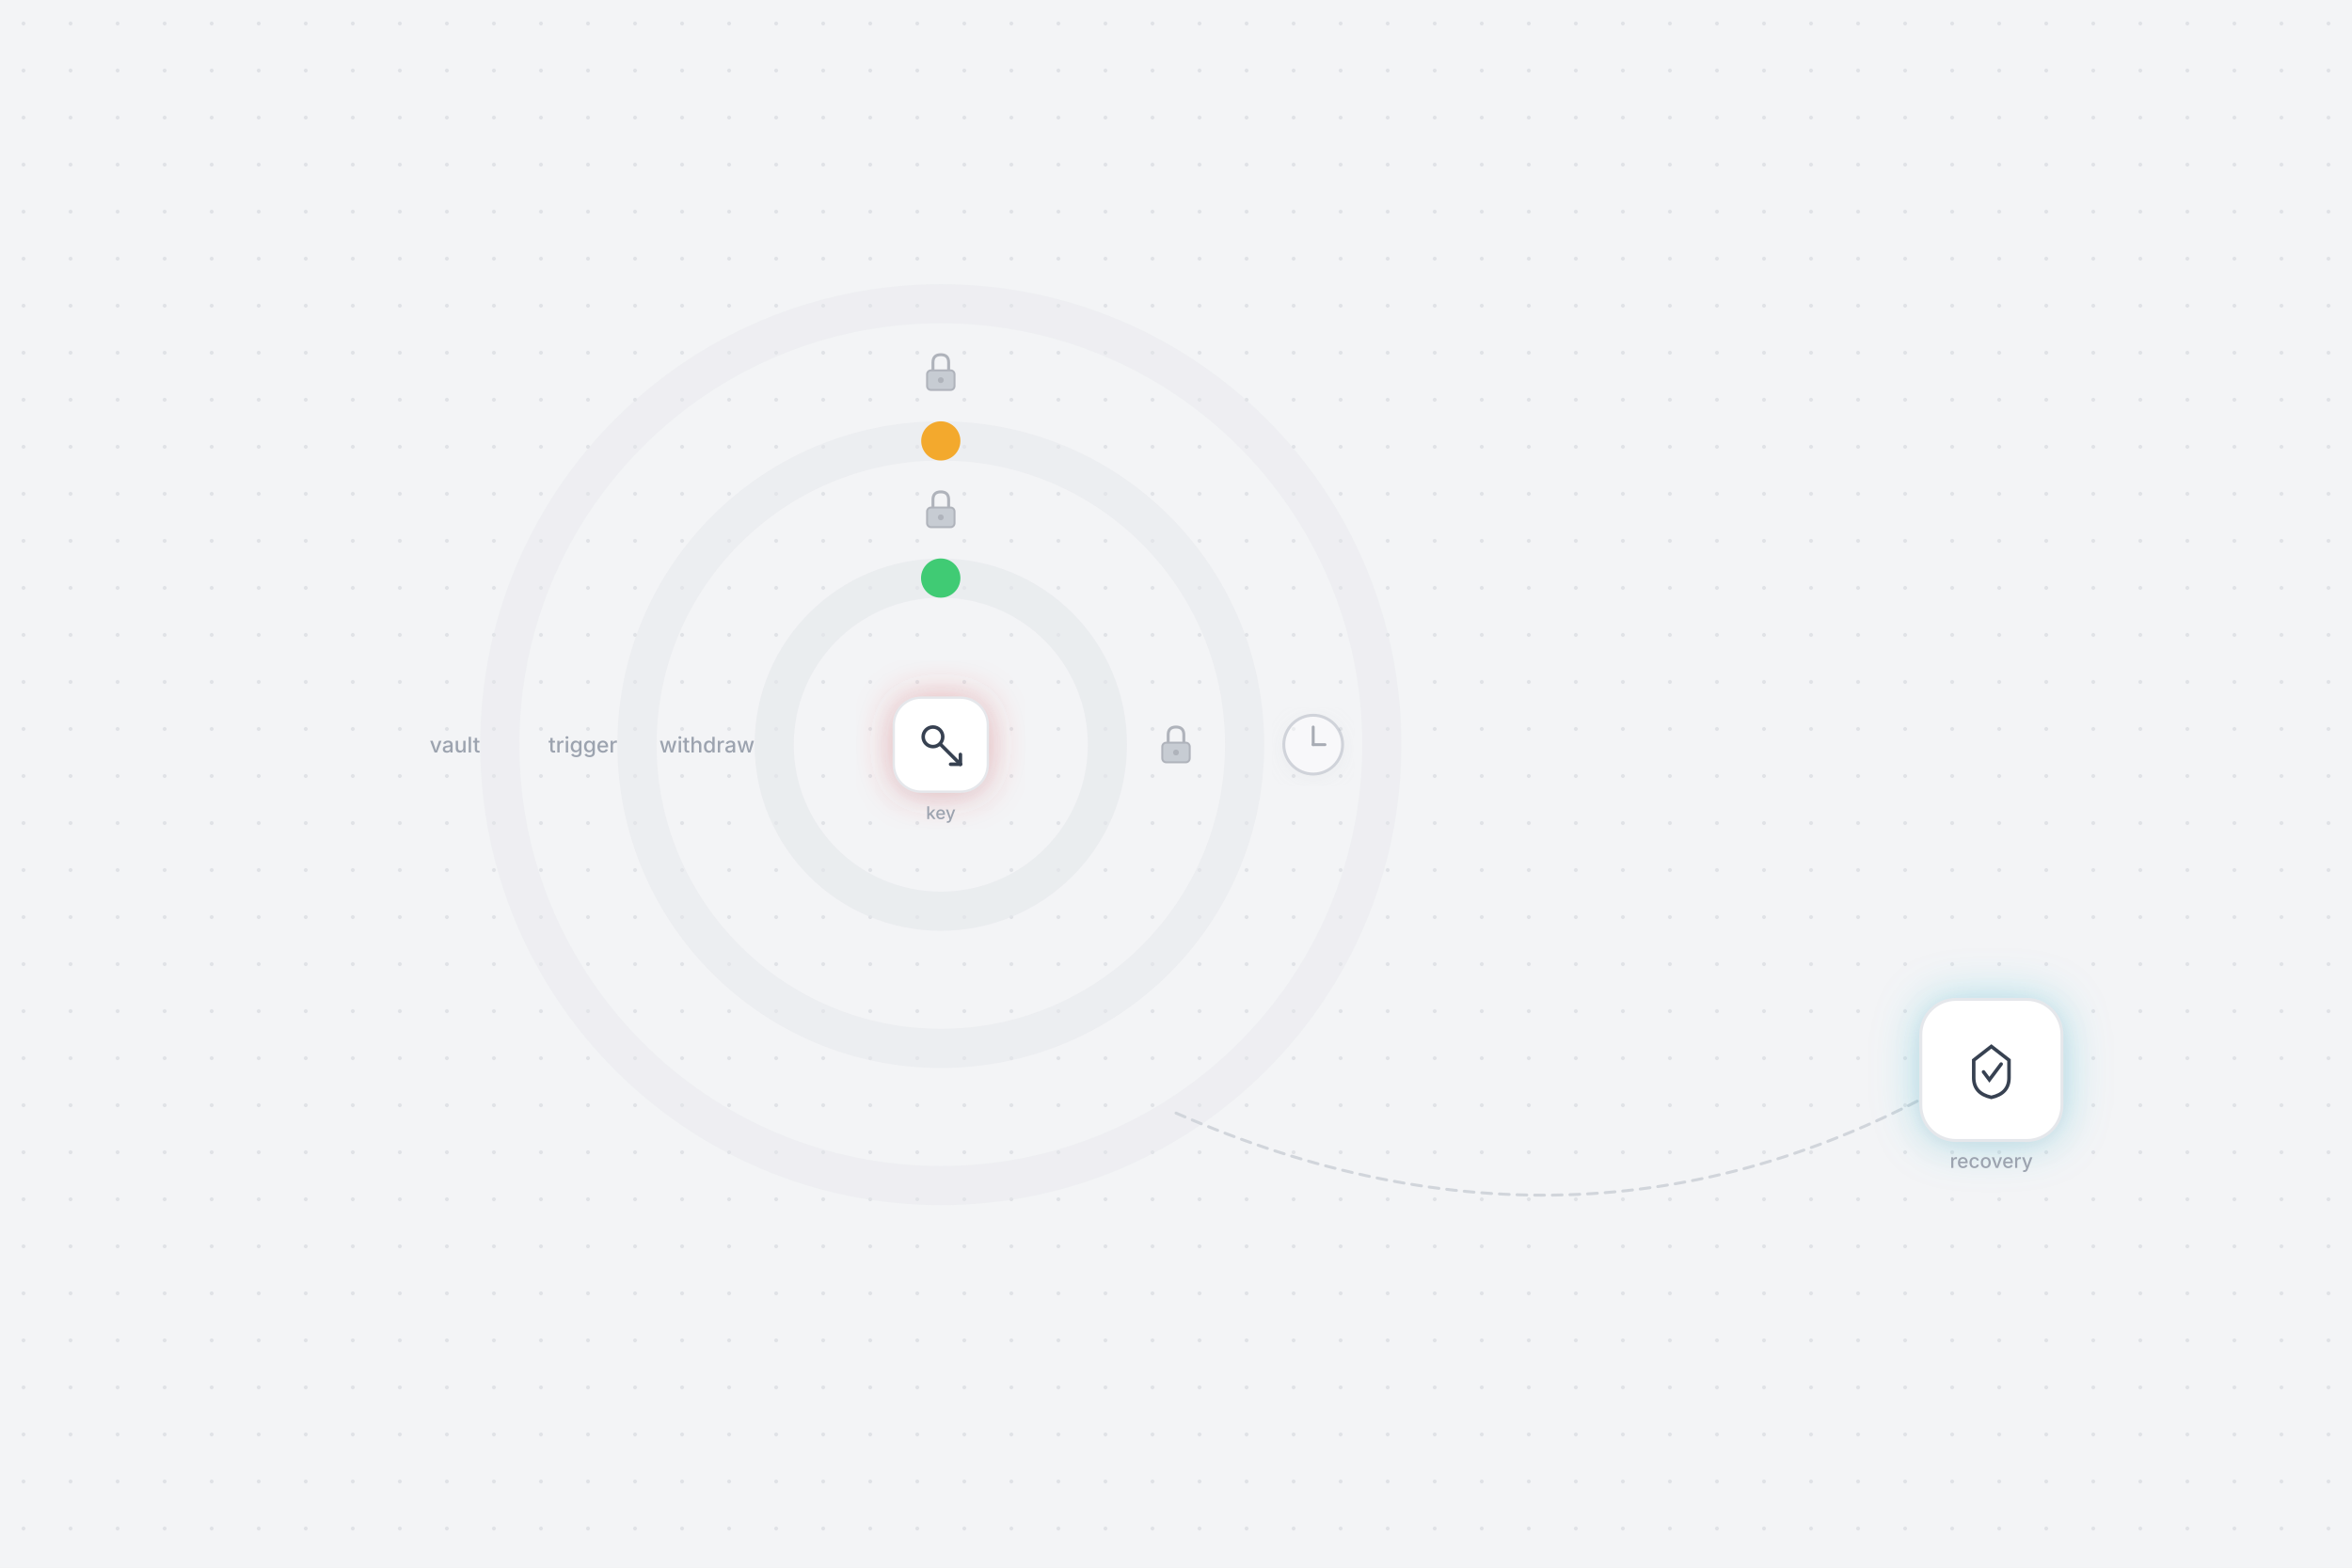
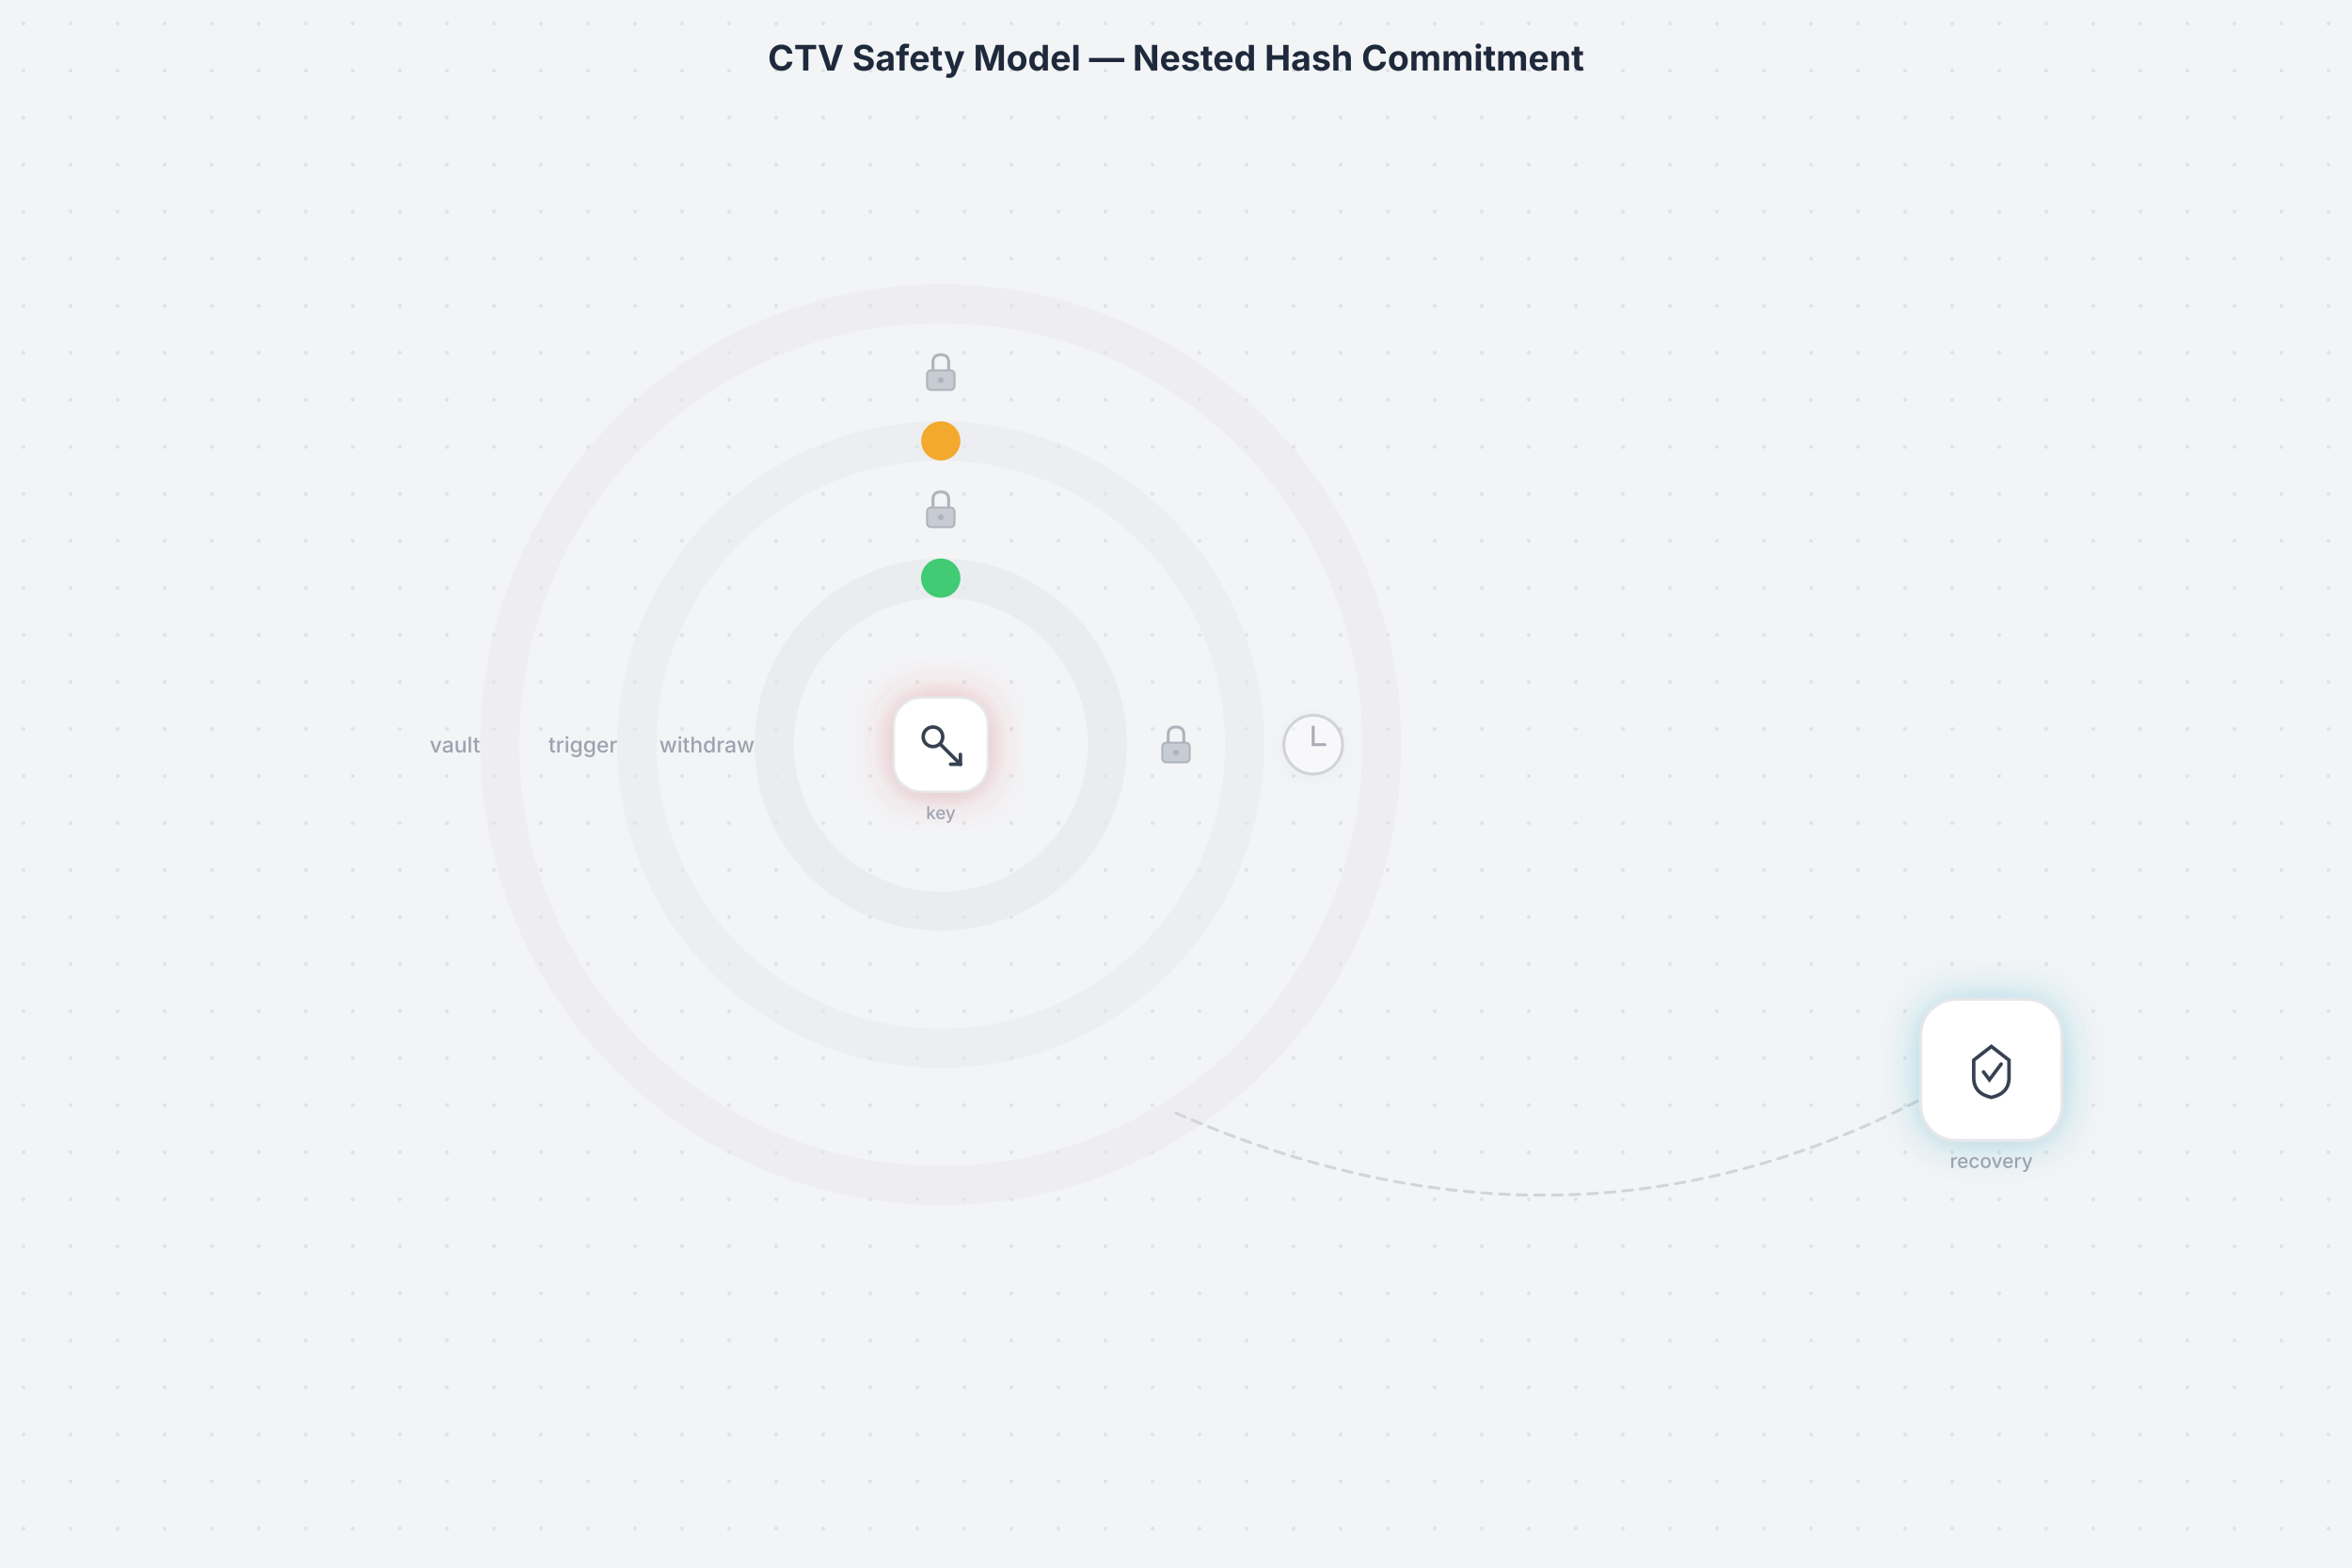
<svg xmlns="http://www.w3.org/2000/svg" viewBox="0 0 1200 800" width="1200" height="800" font-family="system-ui, -apple-system, sans-serif">
  <defs>
    <pattern id="dots" width="24" height="24" patternUnits="userSpaceOnUse">
      <circle cx="12" cy="12" r="1" fill="#c9cdd3" opacity="0.45" />
    </pattern>
    <filter id="cardShadow" x="-20%" y="-20%" width="140%" height="140%">
      <feDropShadow dx="0" dy="2" stdDeviation="6" flood-color="#9ca3b0" flood-opacity="0.18" />
    </filter>
    <filter id="activeGlow" x="-50%" y="-50%" width="200%" height="200%">
      <feDropShadow dx="0" dy="0" stdDeviation="18" flood-color="#ffffff" flood-opacity="0.55" />
      <feDropShadow dx="0" dy="0" stdDeviation="10" flood-color="#e0e7ff" flood-opacity="0.4" />
    </filter>
    <filter id="blueGlow" x="-40%" y="-40%" width="180%" height="180%">
      <feDropShadow dx="0" dy="0" stdDeviation="12" flood-color="#3b82f6" flood-opacity="0.3" />
    </filter>
    <filter id="amberGlow" x="-40%" y="-40%" width="180%" height="180%">
      <feDropShadow dx="0" dy="0" stdDeviation="12" flood-color="#f59e0b" flood-opacity="0.3" />
    </filter>
    <filter id="greenGlow" x="-40%" y="-40%" width="180%" height="180%">
      <feDropShadow dx="0" dy="0" stdDeviation="12" flood-color="#22c55e" flood-opacity="0.3" />
    </filter>
    <filter id="cyanGlow" x="-40%" y="-40%" width="180%" height="180%">
      <feDropShadow dx="0" dy="0" stdDeviation="12" flood-color="#06b6d4" flood-opacity="0.3" />
    </filter>
    <filter id="redGlow" x="-40%" y="-40%" width="180%" height="180%">
      <feDropShadow dx="0" dy="0" stdDeviation="10" flood-color="#ef4444" flood-opacity="0.35" />
    </filter>
    <linearGradient id="blueGrad" x1="0" y1="0" x2="1" y2="1">
      <stop offset="0%" stop-color="#3b82f6" />
      <stop offset="100%" stop-color="#1d4ed8" />
    </linearGradient>
    <linearGradient id="amberGrad" x1="0" y1="0" x2="1" y2="1">
      <stop offset="0%" stop-color="#f59e0b" />
      <stop offset="100%" stop-color="#d97706" />
    </linearGradient>
    <linearGradient id="greenGrad" x1="0" y1="0" x2="1" y2="1">
      <stop offset="0%" stop-color="#22c55e" />
      <stop offset="100%" stop-color="#16a34a" />
    </linearGradient>
    <linearGradient id="cyanGrad" x1="0" y1="0" x2="1" y2="1">
      <stop offset="0%" stop-color="#06b6d4" />
      <stop offset="100%" stop-color="#0891b2" />
    </linearGradient>
    <linearGradient id="redGrad" x1="0" y1="0" x2="1" y2="1">
      <stop offset="0%" stop-color="#ef4444" />
      <stop offset="100%" stop-color="#dc2626" />
    </linearGradient>
  </defs>
  <rect width="1200" height="800" fill="#f3f4f6" />
  <rect width="1200" height="800" fill="url(#dots)" />
+   <text x="600" y="36" fill="#1e293b" font-size="18" text-anchor="middle" font-weight="700">CTV Safety Model — Nested Hash Commitment</text>
  <circle cx="480" cy="380" r="85" fill="none" stroke="#e5e7eb" stroke-width="20" opacity="0.6" />
  <circle cx="480" cy="380" r="155" fill="none" stroke="#e5e7eb" stroke-width="20" opacity="0.5" />
  <circle cx="480" cy="380" r="225" fill="none" stroke="#e5e7eb" stroke-width="20" opacity="0.4" />
  <path d="M600,568 Q810,660 1000,550" stroke="#d1d5db" stroke-width="1.5" stroke-linecap="round" fill="none" stroke-dasharray="5,4" />
  <circle cx="480" cy="380" r="85" fill="none" stroke="#22c55e" stroke-width="20" stroke-dasharray="534" stroke-dashoffset="534" stroke-linecap="round" transform="rotate(-90, 480, 380)" opacity="0.85">
    <animate attributeName="stroke-dashoffset" values="534;534;0;0;534;534" keyTimes="0;0.05;0.15;0.82;0.90;1" dur="20s" repeatCount="indefinite" />
  </circle>
  <circle cx="480" cy="380" r="85" fill="none" stroke="#22c55e" stroke-width="30" opacity="0" filter="url(#greenGlow)" transform="rotate(-90, 480, 380)" stroke-dasharray="534" stroke-dashoffset="534" stroke-linecap="round">
    <animate attributeName="stroke-dashoffset" values="534;534;0;0;534;534" keyTimes="0;0.05;0.15;0.82;0.90;1" dur="20s" repeatCount="indefinite" />
    <animate attributeName="opacity" values="0;0;0.4;0.15;0;0;0;0.35;0.35;0;0" keyTimes="0;0.05;0.10;0.15;0.17;0.60;0.62;0.66;0.76;0.78;1" dur="20s" repeatCount="indefinite" />
  </circle>
  <circle cx="480" cy="380" r="155" fill="none" stroke="#f59e0b" stroke-width="20" stroke-dasharray="974" stroke-dashoffset="974" stroke-linecap="round" transform="rotate(-90, 480, 380)" opacity="0.85">
    <animate attributeName="stroke-dashoffset" values="974;974;0;0;974;974" keyTimes="0;0.15;0.25;0.82;0.90;1" dur="20s" repeatCount="indefinite" />
  </circle>
  <circle cx="480" cy="380" r="155" fill="none" stroke="#f59e0b" stroke-width="30" opacity="0" filter="url(#amberGlow)" transform="rotate(-90, 480, 380)" stroke-dasharray="974" stroke-dashoffset="974" stroke-linecap="round">
    <animate attributeName="stroke-dashoffset" values="974;974;0;0;974;974" keyTimes="0;0.15;0.25;0.82;0.90;1" dur="20s" repeatCount="indefinite" />
    <animate attributeName="opacity" values="0;0;0.35;0.15;0;0;0.3;0.3;0;0" keyTimes="0;0.15;0.20;0.25;0.27;0.52;0.56;0.62;0.64;1" dur="20s" repeatCount="indefinite" />
  </circle>
  <circle cx="480" cy="380" r="225" fill="none" stroke="#3b82f6" stroke-width="20" stroke-dasharray="1414" stroke-dashoffset="1414" stroke-linecap="round" transform="rotate(-90, 480, 380)" opacity="0.85">
    <animate attributeName="stroke-dashoffset" values="1414;1414;0;0;1414;1414" keyTimes="0;0.25;0.35;0.82;0.90;1" dur="20s" repeatCount="indefinite" />
  </circle>
  <circle cx="480" cy="380" r="225" fill="none" stroke="#3b82f6" stroke-width="30" opacity="0" filter="url(#blueGlow)" transform="rotate(-90, 480, 380)" stroke-dasharray="1414" stroke-dashoffset="1414" stroke-linecap="round">
    <animate attributeName="stroke-dashoffset" values="1414;1414;0;0;1414;1414" keyTimes="0;0.25;0.35;0.82;0.90;1" dur="20s" repeatCount="indefinite" />
    <animate attributeName="opacity" values="0;0;0.35;0.15;0;0;0.3;0.3;0;0" keyTimes="0;0.25;0.30;0.35;0.37;0.42;0.46;0.52;0.54;1" dur="20s" repeatCount="indefinite" />
  </circle>
  <g transform="translate(480, 260)" opacity="0.5">
    <animate attributeName="opacity" values="0.3;0.3;0.7;0.7;0.3;0.3" keyTimes="0;0.14;0.16;0.82;0.84;1" dur="20s" repeatCount="indefinite" />
    <rect x="-7" y="-1" width="14" height="10" rx="2" fill="#9ca3af" stroke="#6b7280" stroke-width="1" />
    <path d="M-4,-1 L-4,-5 Q-4,-9 0,-9 Q4,-9 4,-5 L4,-1" fill="none" stroke="#6b7280" stroke-width="1.5" />
    <circle cx="0" cy="4" r="1.5" fill="#6b7280" />
  </g>
  <g transform="translate(480, 190)" opacity="0.5">
    <animate attributeName="opacity" values="0.3;0.3;0.7;0.7;0.3;0.3" keyTimes="0;0.24;0.26;0.82;0.84;1" dur="20s" repeatCount="indefinite" />
    <rect x="-7" y="-1" width="14" height="10" rx="2" fill="#9ca3af" stroke="#6b7280" stroke-width="1" />
    <path d="M-4,-1 L-4,-5 Q-4,-9 0,-9 Q4,-9 4,-5 L4,-1" fill="none" stroke="#6b7280" stroke-width="1.5" />
    <circle cx="0" cy="4" r="1.5" fill="#6b7280" />
  </g>
  <g transform="translate(600, 380)" opacity="0.5">
    <animate attributeName="opacity" values="0.3;0.3;0.7;0.7;0.3;0.3" keyTimes="0;0.14;0.16;0.82;0.84;1" dur="20s" repeatCount="indefinite" />
    <rect x="-7" y="-1" width="14" height="10" rx="2" fill="#9ca3af" stroke="#6b7280" stroke-width="1" />
    <path d="M-4,-1 L-4,-5 Q-4,-9 0,-9 Q4,-9 4,-5 L4,-1" fill="none" stroke="#6b7280" stroke-width="1.5" />
    <circle cx="0" cy="4" r="1.5" fill="#6b7280" />
  </g>
  <g transform="translate(670, 380)" opacity="0.4">
    <animate attributeName="opacity" values="0.4;0.4;0.8;0.8;0.4;0.4" keyTimes="0;0.62;0.64;0.76;0.78;1" dur="20s" repeatCount="indefinite" />
    <circle cx="0" cy="0" r="15" fill="white" stroke="#9ca3af" stroke-width="1.5" filter="url(#cardShadow)" />
    <g stroke="#374151" stroke-width="1.5" stroke-linecap="round">
      <line x1="0" y1="0" x2="0" y2="-9" />
      <line x1="0" y1="0" x2="6" y2="0">
        <animateTransform attributeName="transform" type="rotate" values="0;0;0;360;360;0;0" keyTimes="0;0.64;0.66;0.76;0.78;0.86;1" dur="20s" repeatCount="indefinite" />
      </line>
    </g>
  </g>
  <g aria-label="Ephemeral signing key — destroyed after backwards construction">
    <g transform="translate(456, 356)">
      <rect width="48" height="48" rx="14" fill="url(#redGrad)" filter="url(#redGlow)" />
      <g transform="translate(24, 24)" stroke="white" stroke-width="1.8" stroke-linecap="round" fill="none">
        <circle cx="-4" cy="-4" r="5" />
        <line x1="0" y1="0" x2="10" y2="10" />
        <line x1="10" y1="10" x2="10" y2="5" />
        <line x1="10" y1="10" x2="5" y2="10" />
      </g>
      <rect width="48" height="48" rx="14" fill="white" stroke="#e5e7eb" stroke-width="1.2" filter="url(#cardShadow)">
        <animate attributeName="opacity" values="1;1;0;0;0.75;0.75;1;1" keyTimes="0;0.05;0.08;0.35;0.42;0.82;0.86;1" dur="20s" repeatCount="indefinite" />
      </rect>
      <g transform="translate(24, 24)" stroke="#374151" stroke-width="1.8" stroke-linecap="round" fill="none">
        <animate attributeName="opacity" values="1;1;0;0;0.75;0.75;1;1" keyTimes="0;0.05;0.08;0.35;0.42;0.82;0.86;1" dur="20s" repeatCount="indefinite" />
        <circle cx="-4" cy="-4" r="5" />
        <line x1="0" y1="0" x2="10" y2="10" />
        <line x1="10" y1="10" x2="10" y2="5" />
        <line x1="10" y1="10" x2="5" y2="10" />
      </g>
      <g opacity="0">
        <animate attributeName="opacity" values="0;0;0.9;0.9;0;0" keyTimes="0;0.35;0.40;0.82;0.84;1" dur="20s" repeatCount="indefinite" />
        <rect width="48" height="48" rx="14" fill="none" stroke="#ef4444" stroke-width="2.5" filter="url(#redGlow)" />
        <g transform="translate(24, 24)" stroke="#ef4444" stroke-width="3" stroke-linecap="round">
          <line x1="-10" y1="-10" x2="10" y2="10" />
          <line x1="10" y1="-10" x2="-10" y2="10" />
        </g>
      </g>
      <rect width="48" height="48" rx="14" fill="none" stroke="#ef4444" stroke-width="2.5" opacity="0">
        <animate attributeName="opacity" values="0;0;0.8;0;0.7;0;0" keyTimes="0;0.35;0.36;0.37;0.38;0.39;1" dur="20s" repeatCount="indefinite" />
      </rect>
    </g>
    <text x="480" y="418" fill="#9ca3af" font-size="9" text-anchor="middle" font-weight="500">key</text>
  </g>
  <g aria-label="Recovery — cold sweep that bypasses the entire locked commitment chain">
    <g transform="translate(980, 510)">
      <rect width="72" height="72" rx="18" fill="url(#cyanGrad)" filter="url(#cyanGlow)" />
      <g transform="translate(36, 36)" stroke="white" stroke-width="1.8" stroke-linecap="round" fill="none">
        <path d="M0,-12 L9,-5 L9,4 Q9,12 0,14 Q-9,12 -9,4 L-9,-5 Z" />
        <polyline points="-4,1 -1,5 5,-3" stroke-width="1.8" />
      </g>
      <rect width="72" height="72" rx="18" fill="white" stroke="#e5e7eb" stroke-width="1.5" filter="url(#cardShadow)">
        <animate attributeName="opacity" values="1;1;0;0;1;1" keyTimes="0;0.78;0.82;0.86;0.88;1" dur="20s" repeatCount="indefinite" />
      </rect>
      <g transform="translate(36, 36)" stroke="#374151" stroke-width="1.8" stroke-linecap="round" fill="none">
        <animate attributeName="opacity" values="1;1;0;0;1;1" keyTimes="0;0.78;0.82;0.86;0.88;1" dur="20s" repeatCount="indefinite" />
        <path d="M0,-12 L9,-5 L9,4 Q9,12 0,14 Q-9,12 -9,4 L-9,-5 Z" />
        <polyline points="-4,1 -1,5 5,-3" stroke-width="1.8" />
      </g>
    </g>
    <text x="1016" y="596" fill="#9ca3af" font-size="10" text-anchor="middle" font-weight="500">recovery</text>
  </g>
  <path d="M600,568 Q810,660 1000,550" stroke="#06b6d4" stroke-width="2" stroke-linecap="round" fill="none" stroke-dasharray="6,4" opacity="0">
    <animate attributeName="opacity" values="0;0;0.5;0.5;0;0" keyTimes="0;0.78;0.80;0.86;0.88;1" dur="20s" repeatCount="indefinite" />
    <animate attributeName="stroke-dashoffset" from="0" to="-10" dur="0.5s" repeatCount="indefinite" />
  </path>
  <g opacity="0">
    <animate attributeName="opacity" values="0;0;1;1;0;0" keyTimes="0;0.78;0.80;0.86;0.88;1" dur="20s" repeatCount="indefinite" />
    <circle r="3" fill="#06b6d4">
      <animate attributeName="opacity" values="0.1;0.7;0.7;0.1" dur="0.6s" repeatCount="indefinite" />
      <animateMotion path="M600,568 Q810,660 1000,550" dur="0.6s" repeatCount="indefinite" />
    </circle>
    <circle r="1.5" fill="#67e8f9">
      <animate attributeName="opacity" values="0.1;0.4;0.4;0.1" dur="0.6s" repeatCount="indefinite" begin="0.3s" />
      <animateMotion path="M600,568 Q810,660 1000,550" dur="0.6s" repeatCount="indefinite" begin="0.3s" />
    </circle>
  </g>
  <g opacity="0">
    <animate attributeName="opacity" values="0;0;1;1;0;0" keyTimes="0;0.44;0.46;0.52;0.54;1" dur="20s" repeatCount="indefinite" />
    <circle r="4" fill="#3b82f6">
      <animate attributeName="opacity" values="0.1;0.9;0.9;0.1" dur="0.4s" repeatCount="indefinite" />
      <animate attributeName="cx" from="740" to="640" dur="0.4s" repeatCount="indefinite" />
      <animate attributeName="cy" values="380;380" dur="0.4s" repeatCount="indefinite" />
    </circle>
    <circle r="2.5" fill="#93c5fd">
      <animate attributeName="opacity" values="0.1;0.5;0.5;0.1" dur="0.4s" repeatCount="indefinite" begin="0.2s" />
      <animate attributeName="cx" from="740" to="640" dur="0.4s" repeatCount="indefinite" begin="0.2s" />
      <animate attributeName="cy" values="380;380" dur="0.4s" repeatCount="indefinite" begin="0.2s" />
    </circle>
  </g>
  <g opacity="0">
    <animate attributeName="opacity" values="0;0;1;1;0;0" keyTimes="0;0.54;0.56;0.62;0.64;1" dur="20s" repeatCount="indefinite" />
    <circle r="3.5" fill="#f59e0b">
      <animate attributeName="opacity" values="0.1;0.8;0.8;0.1" dur="0.6s" repeatCount="indefinite" />
      <animate attributeName="cx" from="640" to="570" dur="0.6s" repeatCount="indefinite" />
      <animate attributeName="cy" values="380;380" dur="0.6s" repeatCount="indefinite" />
    </circle>
    <circle r="2" fill="#fde68a">
      <animate attributeName="opacity" values="0.1;0.5;0.5;0.1" dur="0.6s" repeatCount="indefinite" begin="0.3s" />
      <animate attributeName="cx" from="640" to="570" dur="0.6s" repeatCount="indefinite" begin="0.3s" />
      <animate attributeName="cy" values="380;380" dur="0.6s" repeatCount="indefinite" begin="0.3s" />
    </circle>
  </g>
  <g opacity="0">
    <animate attributeName="opacity" values="0;0;1;1;0;0" keyTimes="0;0.64;0.66;0.76;0.78;1" dur="20s" repeatCount="indefinite" />
    <circle r="3.5" fill="#22c55e">
      <animate attributeName="opacity" values="0.1;0.7;0.7;0.1" dur="1.6s" repeatCount="indefinite" />
      <animate attributeName="cx" from="570" to="480" dur="1.6s" repeatCount="indefinite" />
      <animate attributeName="cy" values="380;380" dur="1.6s" repeatCount="indefinite" />
    </circle>
    <circle r="2" fill="#86efac">
      <animate attributeName="opacity" values="0.1;0.4;0.4;0.1" dur="1.6s" repeatCount="indefinite" begin="0.8s" />
      <animate attributeName="cx" from="570" to="480" dur="1.6s" repeatCount="indefinite" begin="0.8s" />
      <animate attributeName="cy" values="380;380" dur="1.6s" repeatCount="indefinite" begin="0.8s" />
    </circle>
  </g>
  <circle cx="480" cy="380" r="0" fill="none" stroke="#22c55e" stroke-width="2" opacity="0">
    <animate attributeName="opacity" values="0;0;0.6;0;0" keyTimes="0;0.76;0.78;0.82;1" dur="20s" repeatCount="indefinite" />
    <animate attributeName="r" values="0;0;60;60" keyTimes="0;0.76;0.82;1" dur="20s" repeatCount="indefinite" />
  </circle>
  <circle cx="480" cy="380" r="0" fill="none" stroke="#22c55e" stroke-width="1.5" opacity="0">
    <animate attributeName="opacity" values="0;0;0.4;0;0" keyTimes="0;0.78;0.80;0.84;1" dur="20s" repeatCount="indefinite" />
    <animate attributeName="r" values="0;0;80;80" keyTimes="0;0.78;0.84;1" dur="20s" repeatCount="indefinite" />
  </circle>
  <text x="245" y="384" fill="#9ca3af" font-size="11" text-anchor="end" font-weight="500">vault</text>
  <text x="315" y="384" fill="#9ca3af" font-size="11" text-anchor="end" font-weight="500">trigger</text>
  <text x="385" y="384" fill="#9ca3af" font-size="11" text-anchor="end" font-weight="500">withdraw</text>
  <text x="480" y="288" fill="#22c55e" font-size="11" text-anchor="middle" font-weight="600" opacity="0">
    <animate attributeName="opacity" values="0;0;0.7;0.7;0;0" keyTimes="0;0.05;0.07;0.13;0.15;1" dur="20s" repeatCount="indefinite" />
    1st
  </text>
  <text x="480" y="218" fill="#f59e0b" font-size="11" text-anchor="middle" font-weight="600" opacity="0">
    <animate attributeName="opacity" values="0;0;0.7;0.7;0;0" keyTimes="0;0.15;0.17;0.23;0.25;1" dur="20s" repeatCount="indefinite" />
    2nd
  </text>
  <text x="480" y="148" fill="#3b82f6" font-size="11" text-anchor="middle" font-weight="600" opacity="0">
    <animate attributeName="opacity" values="0;0;0.7;0.7;0;0" keyTimes="0;0.25;0.27;0.33;0.35;1" dur="20s" repeatCount="indefinite" />
    3rd
  </text>
  <text x="480" y="120" fill="#6b7280" font-size="13" text-anchor="middle" font-weight="600" letter-spacing="0.5" opacity="0">
    <animate attributeName="opacity" values="0;0;0.6;0.6;0;0" keyTimes="0;0.04;0.06;0.34;0.36;1" dur="20s" repeatCount="indefinite" />
    build inside out
  </text>
  <text x="780" y="340" fill="#6b7280" font-size="13" text-anchor="start" font-weight="600" letter-spacing="0.5" opacity="0">
    <animate attributeName="opacity" values="0;0;0.6;0.6;0;0" keyTimes="0;0.44;0.46;0.76;0.78;1" dur="20s" repeatCount="indefinite" />
    execute inward
  </text>
  <g opacity="0">
    <animate attributeName="opacity" values="0;0;0.5;0.5;0;0" keyTimes="0;0.05;0.07;0.34;0.36;1" dur="20s" repeatCount="indefinite" />
    <line x1="240" y1="520" x2="240" y2="200" stroke="#9ca3af" stroke-width="1.5" stroke-dasharray="4,3" />
    <polygon points="236,204 240,190 244,204" fill="#9ca3af" />
  </g>
  <g opacity="0">
    <animate attributeName="opacity" values="0;0;0.5;0.5;0;0" keyTimes="0;0.44;0.46;0.76;0.78;1" dur="20s" repeatCount="indefinite" />
    <line x1="760" y1="310" x2="570" y2="310" stroke="#9ca3af" stroke-width="1.5" stroke-dasharray="4,3" />
    <polygon points="574,306 560,310 574,314" fill="#9ca3af" />
  </g>
</svg>
